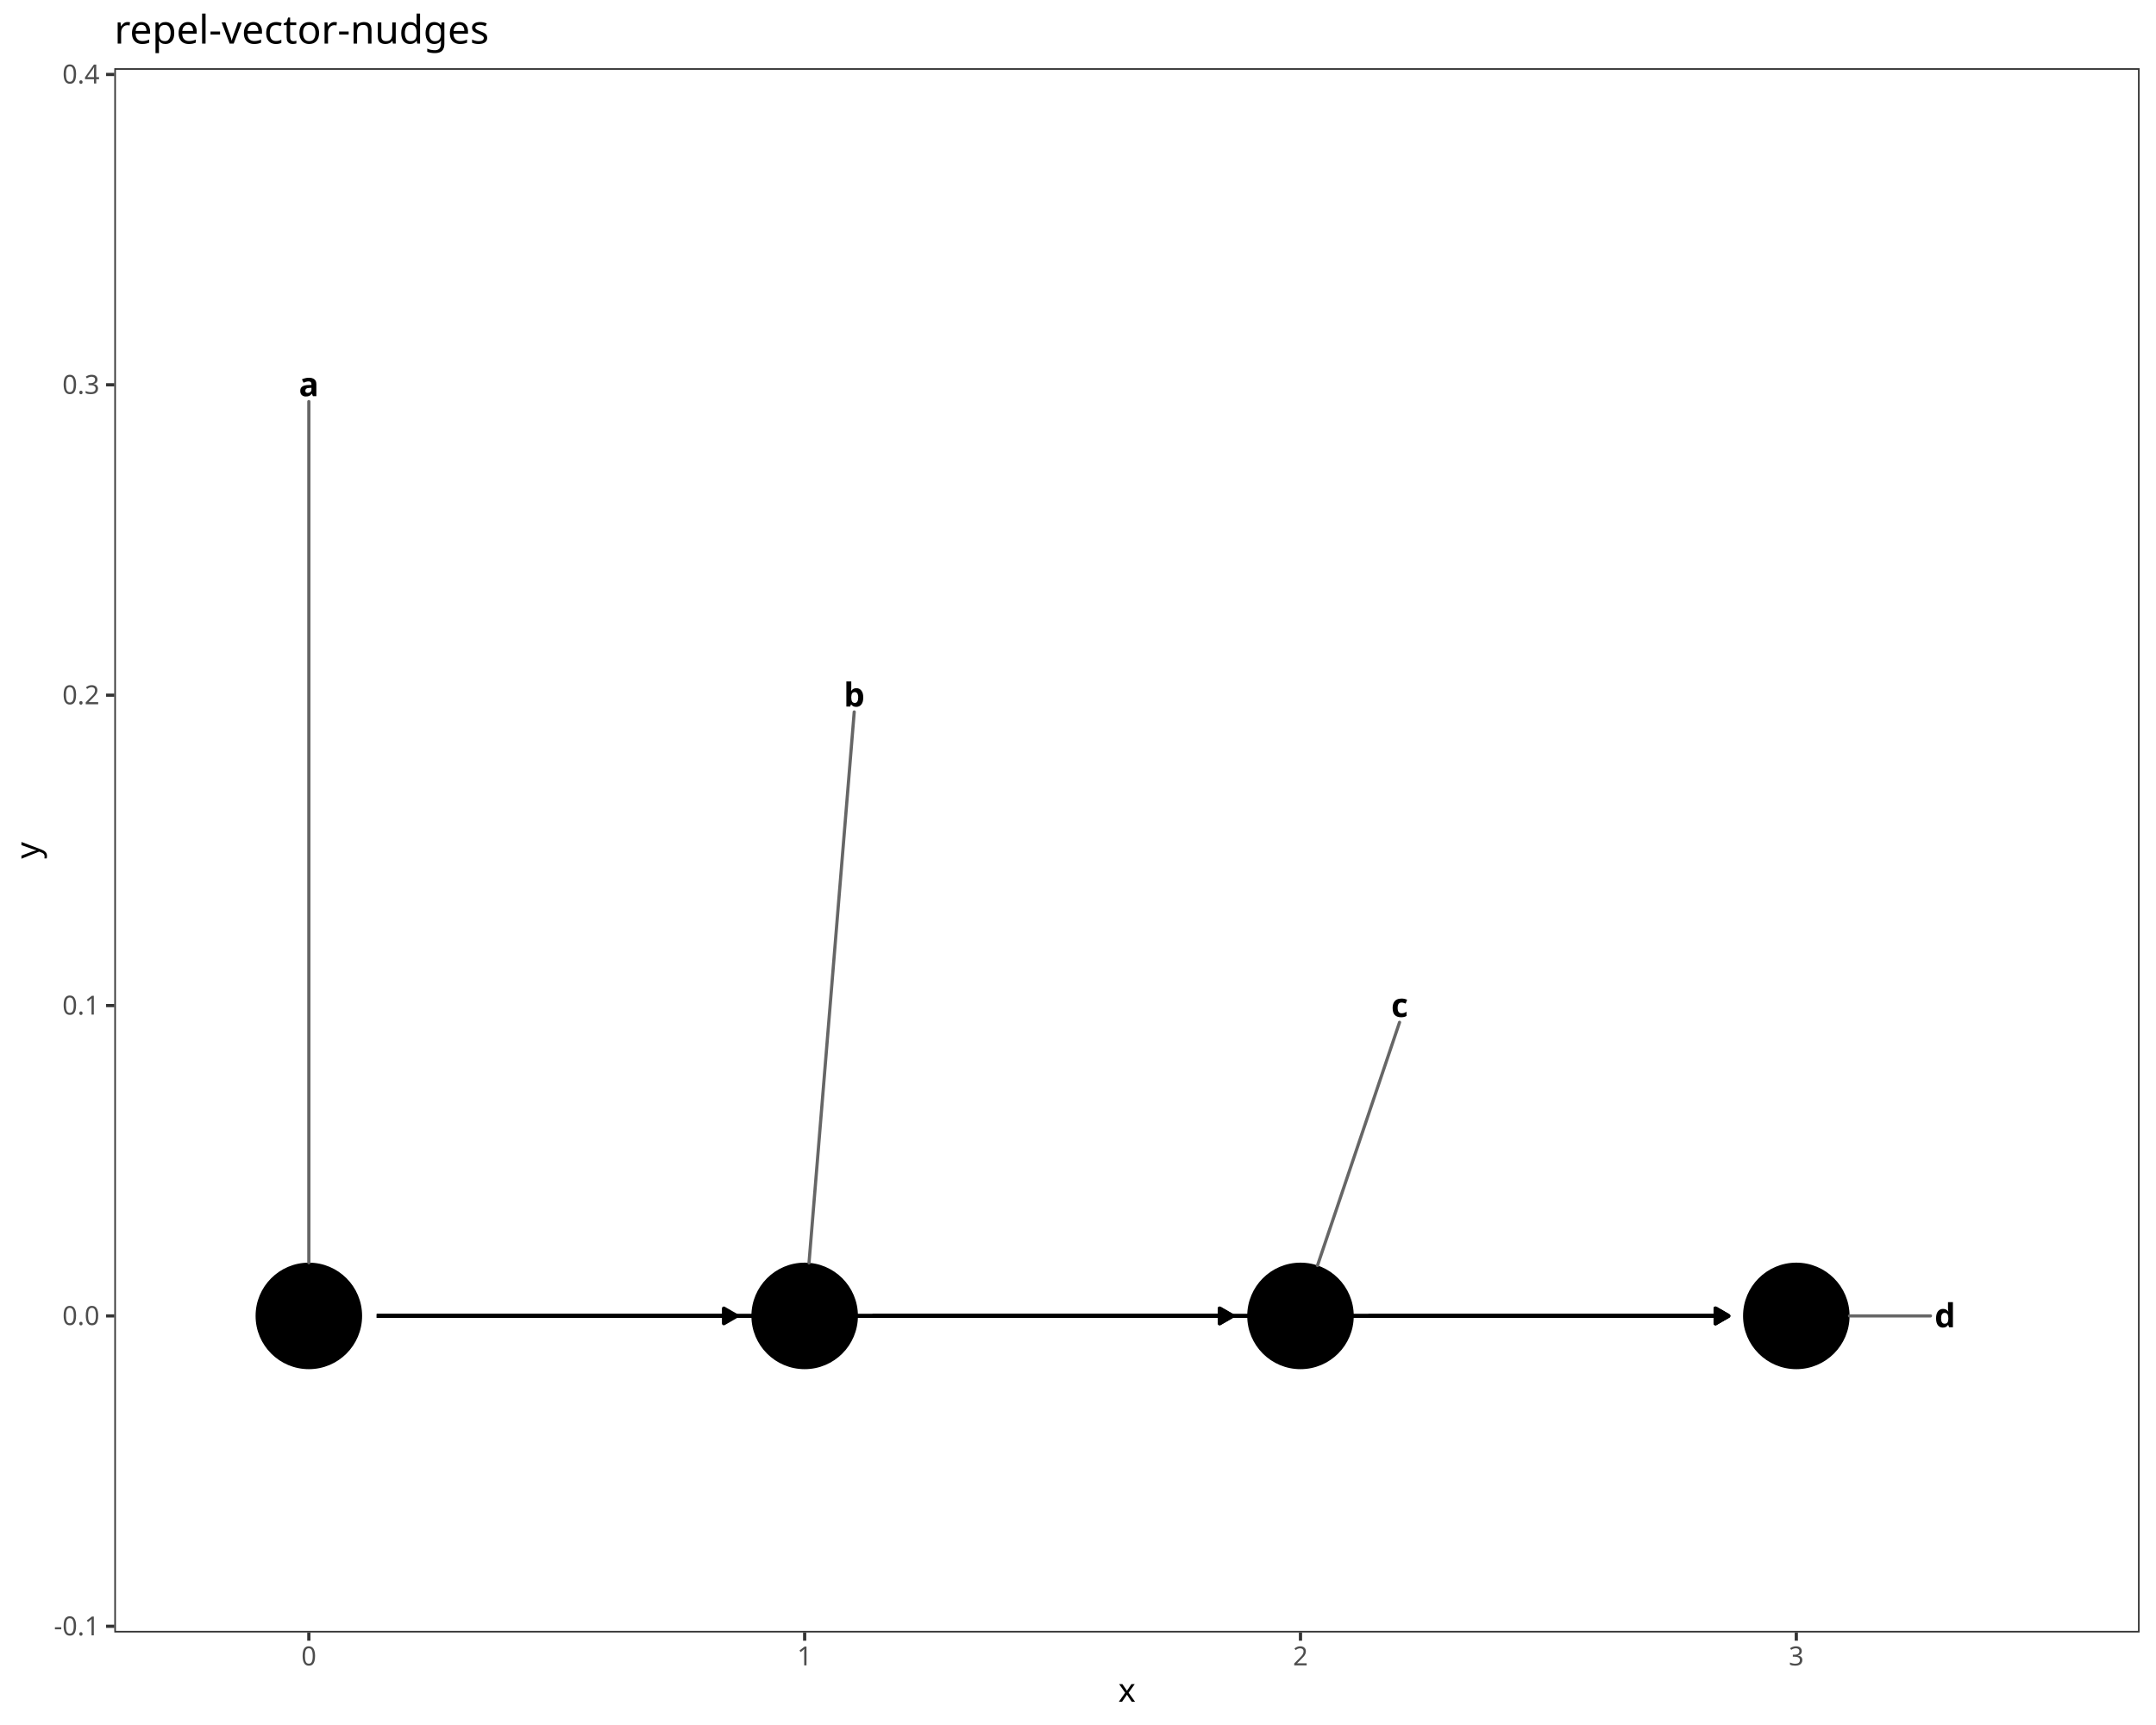
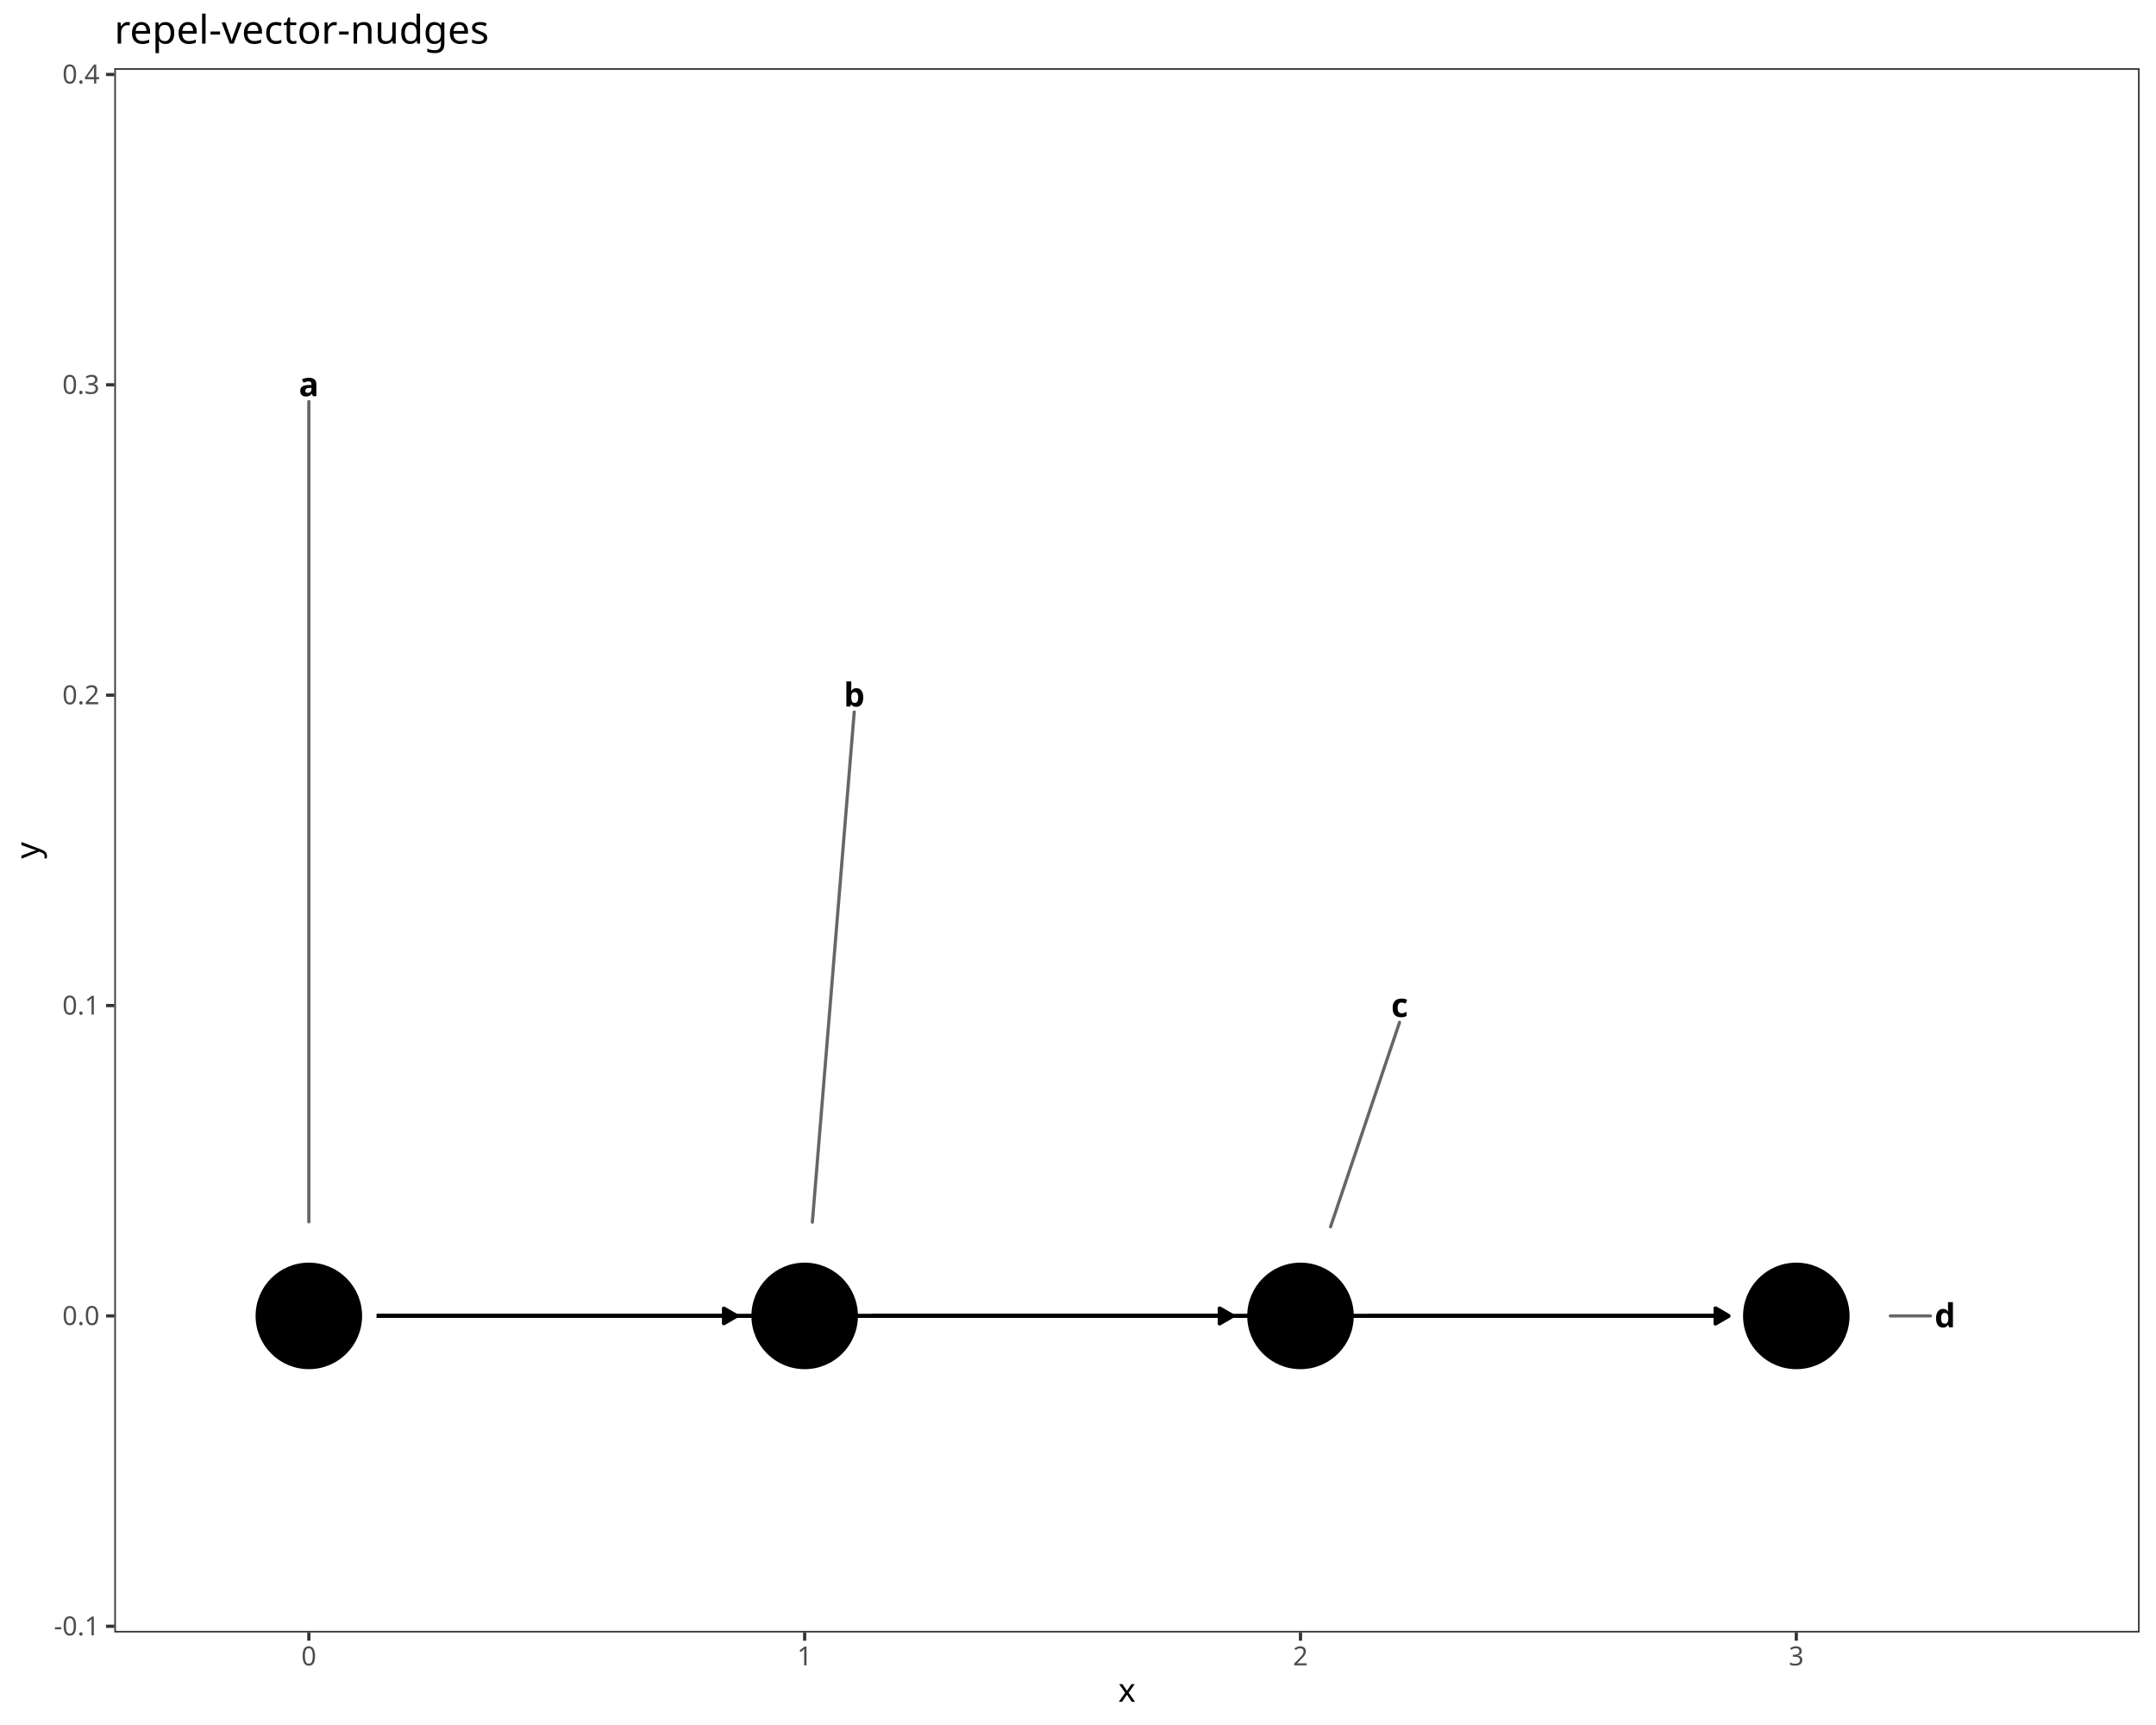
<svg xmlns="http://www.w3.org/2000/svg" class="svglite" data-engine-version="2.0" width="720.00pt" height="576.00pt" viewBox="0 0 720.00 576.00">
  <defs>
    <style type="text/css">
    .svglite line, .svglite polyline, .svglite polygon, .svglite path, .svglite rect, .svglite circle {
      fill: none;
      stroke: #000000;
      stroke-linecap: round;
      stroke-linejoin: round;
      stroke-miterlimit: 10.00;
    }
  </style>
  </defs>
  <rect width="100%" height="100%" style="stroke: none; fill: #FFFFFF;" />
  <defs>
    <clipPath id="cpMC4wMHw3MjAuMDB8MC4wMHw1NzYuMDA=">
      <rect x="0.00" y="0.00" width="720.00" height="576.00" />
    </clipPath>
  </defs>
  <g clip-path="url(#cpMC4wMHw3MjAuMDB8MC4wMHw1NzYuMDA=)">
    <rect x="0.00" y="0.00" width="720.00" height="576.00" style="stroke-width: 1.07; stroke: #FFFFFF; fill: #FFFFFF;" />
  </g>
  <defs>
    <clipPath id="cpMzguMTd8NzE0LjUyfDIyLjc4fDU0NS4xMQ==">
      <rect x="38.17" y="22.78" width="676.35" height="522.33" />
    </clipPath>
  </defs>
  <g clip-path="url(#cpMzguMTd8NzE0LjUyfDIyLjc4fDU0NS4xMQ==)">
    <rect x="38.17" y="22.78" width="676.35" height="522.33" style="stroke-width: 1.07; stroke: none; fill: #FFFFFF;" />
    <polyline points="125.81,439.40 126.55,439.40 128.22,439.40 129.90,439.40 131.57,439.40 133.24,439.40 134.91,439.40 136.59,439.40 138.26,439.40 139.93,439.40 141.60,439.40 143.28,439.40 144.95,439.40 146.62,439.40 148.29,439.40 149.97,439.40 151.64,439.40 153.31,439.40 154.98,439.40 156.66,439.40 158.33,439.40 160.00,439.40 161.67,439.40 163.35,439.40 165.02,439.40 166.69,439.40 168.36,439.40 170.04,439.40 171.71,439.40 173.38,439.40 175.05,439.40 176.73,439.40 178.40,439.40 180.07,439.40 181.74,439.40 183.42,439.40 185.09,439.40 186.76,439.40 188.43,439.40 190.11,439.40 191.78,439.40 193.45,439.40 195.12,439.40 196.80,439.40 198.47,439.40 200.14,439.40 201.82,439.40 203.49,439.40 205.16,439.40 206.83,439.40 208.51,439.40 210.18,439.40 211.85,439.40 213.52,439.40 215.20,439.40 216.87,439.40 218.54,439.40 220.21,439.40 221.89,439.40 223.56,439.40 225.23,439.40 226.90,439.40 228.58,439.40 230.25,439.40 231.92,439.40 233.59,439.40 235.27,439.40 236.94,439.40 238.61,439.40 240.28,439.40 241.96,439.40 243.63,439.40 245.30,439.40 246.04,439.40 " style="stroke-width: 1.28; stroke-linecap: butt;" />
    <polygon points="241.73,441.89 246.04,439.40 241.73,436.91 " style="stroke-width: 1.28; stroke-linecap: butt; fill: #000000;" />
    <polyline points="125.81,439.40 126.55,439.40 129.90,439.40 133.24,439.40 136.59,439.40 139.93,439.40 143.28,439.40 146.62,439.40 149.97,439.40 153.31,439.40 156.66,439.40 160.00,439.40 163.35,439.40 166.69,439.40 170.04,439.40 173.38,439.40 176.73,439.40 180.07,439.40 183.42,439.40 186.76,439.40 190.11,439.40 193.45,439.40 196.80,439.40 200.14,439.40 203.49,439.40 206.83,439.40 210.18,439.40 213.52,439.40 216.87,439.40 220.21,439.40 223.56,439.40 226.90,439.40 230.25,439.40 233.59,439.40 236.94,439.40 240.28,439.40 243.63,439.40 246.97,439.40 250.32,439.40 253.66,439.40 257.01,439.40 260.35,439.40 263.70,439.40 267.04,439.40 270.39,439.40 273.73,439.40 277.08,439.40 280.42,439.40 283.77,439.40 287.11,439.40 290.46,439.40 293.80,439.40 297.15,439.40 300.49,439.40 303.84,439.40 307.19,439.40 310.53,439.40 313.88,439.40 317.22,439.40 320.57,439.40 323.91,439.40 327.26,439.40 330.60,439.40 333.95,439.40 337.29,439.40 340.64,439.40 343.98,439.40 347.33,439.40 350.67,439.40 354.02,439.40 357.36,439.40 360.71,439.40 364.05,439.40 367.40,439.40 370.74,439.40 374.09,439.40 377.43,439.40 380.78,439.40 384.12,439.40 387.47,439.40 390.81,439.40 394.16,439.40 397.50,439.40 400.85,439.40 404.19,439.40 407.54,439.40 410.88,439.40 411.62,439.40 " style="stroke-width: 1.28; stroke-linecap: butt;" />
    <polygon points="407.31,441.89 411.62,439.40 407.31,436.91 " style="stroke-width: 1.28; stroke-linecap: butt; fill: #000000;" />
    <polyline points="125.81,439.40 128.22,439.40 133.24,439.40 138.26,439.40 143.28,439.40 148.29,439.40 153.31,439.40 158.33,439.40 163.35,439.40 168.36,439.40 173.38,439.40 178.40,439.40 183.42,439.40 188.43,439.40 193.45,439.40 198.47,439.40 203.49,439.40 208.51,439.40 213.52,439.40 218.54,439.40 223.56,439.40 228.58,439.40 233.59,439.40 238.61,439.40 243.63,439.40 248.65,439.40 253.66,439.40 258.68,439.40 263.70,439.40 268.72,439.40 273.73,439.40 278.75,439.40 283.77,439.40 288.79,439.40 293.80,439.40 298.82,439.40 303.84,439.40 308.86,439.40 313.88,439.40 318.89,439.40 323.91,439.40 328.93,439.40 333.95,439.40 338.96,439.40 343.98,439.40 349.00,439.40 354.02,439.40 359.03,439.40 364.05,439.40 369.07,439.40 374.09,439.40 379.10,439.40 384.12,439.40 389.14,439.40 394.16,439.40 399.17,439.40 404.19,439.40 409.21,439.40 414.23,439.40 419.25,439.40 424.26,439.40 429.28,439.40 434.30,439.40 439.32,439.40 444.33,439.40 449.35,439.40 454.37,439.40 459.39,439.40 464.40,439.40 469.42,439.40 474.44,439.40 479.46,439.40 484.47,439.40 489.49,439.40 494.51,439.40 499.53,439.40 504.54,439.40 509.56,439.40 514.58,439.40 519.60,439.40 524.62,439.40 529.63,439.40 534.65,439.40 539.67,439.40 544.69,439.40 549.70,439.40 554.72,439.40 559.74,439.40 564.76,439.40 569.77,439.40 574.79,439.40 577.20,439.40 " style="stroke-width: 1.28; stroke-linecap: butt;" />
    <polygon points="572.89,441.89 577.20,439.40 572.89,436.91 " style="stroke-width: 1.28; stroke-linecap: butt; fill: #000000;" />
    <polyline points="291.39,439.40 292.13,439.40 293.80,439.40 295.48,439.40 297.15,439.40 298.82,439.40 300.49,439.40 302.17,439.40 303.84,439.40 305.51,439.40 307.19,439.40 308.86,439.40 310.53,439.40 312.20,439.40 313.88,439.40 315.55,439.40 317.22,439.40 318.89,439.40 320.57,439.40 322.24,439.40 323.91,439.40 325.58,439.40 327.26,439.40 328.93,439.40 330.60,439.40 332.27,439.40 333.95,439.40 335.62,439.40 337.29,439.40 338.96,439.40 340.64,439.40 342.31,439.40 343.98,439.40 345.65,439.40 347.33,439.40 349.00,439.40 350.67,439.40 352.34,439.40 354.02,439.40 355.69,439.40 357.36,439.40 359.03,439.40 360.71,439.40 362.38,439.40 364.05,439.40 365.72,439.40 367.40,439.40 369.07,439.40 370.74,439.40 372.41,439.40 374.09,439.40 375.76,439.40 377.43,439.40 379.10,439.40 380.78,439.40 382.45,439.40 384.12,439.40 385.79,439.40 387.47,439.40 389.14,439.40 390.81,439.40 392.48,439.40 394.16,439.40 395.83,439.40 397.50,439.40 399.17,439.40 400.85,439.40 402.52,439.40 404.19,439.40 405.86,439.40 407.54,439.40 409.21,439.40 410.88,439.40 411.62,439.40 " style="stroke-width: 1.28; stroke-linecap: butt;" />
    <polygon points="407.31,441.89 411.62,439.40 407.31,436.91 " style="stroke-width: 1.28; stroke-linecap: butt; fill: #000000;" />
    <polyline points="291.39,439.40 292.13,439.40 295.48,439.40 298.82,439.40 302.17,439.40 305.51,439.40 308.86,439.40 312.20,439.40 315.55,439.40 318.89,439.40 322.24,439.40 325.58,439.40 328.93,439.40 332.27,439.40 335.62,439.40 338.96,439.40 342.31,439.40 345.65,439.40 349.00,439.40 352.34,439.40 355.69,439.40 359.03,439.40 362.38,439.40 365.72,439.40 369.07,439.40 372.41,439.40 375.76,439.40 379.10,439.40 382.45,439.40 385.79,439.40 389.14,439.40 392.48,439.40 395.83,439.40 399.17,439.40 402.52,439.40 405.86,439.40 409.21,439.40 412.56,439.40 415.90,439.40 419.25,439.40 422.59,439.40 425.94,439.40 429.28,439.40 432.63,439.40 435.97,439.40 439.32,439.40 442.66,439.40 446.01,439.40 449.35,439.40 452.70,439.40 456.04,439.40 459.39,439.40 462.73,439.40 466.08,439.40 469.42,439.40 472.77,439.40 476.11,439.40 479.46,439.40 482.80,439.40 486.15,439.40 489.49,439.40 492.84,439.40 496.18,439.40 499.53,439.40 502.87,439.40 506.22,439.40 509.56,439.40 512.91,439.40 516.25,439.40 519.60,439.40 522.94,439.40 526.29,439.40 529.63,439.40 532.98,439.40 536.32,439.40 539.67,439.40 543.01,439.40 546.36,439.40 549.70,439.40 553.05,439.40 556.39,439.40 559.74,439.40 563.08,439.40 566.43,439.40 569.77,439.40 573.12,439.40 576.46,439.40 577.20,439.40 " style="stroke-width: 1.28; stroke-linecap: butt;" />
    <polygon points="572.89,441.89 577.20,439.40 572.89,436.91 " style="stroke-width: 1.28; stroke-linecap: butt; fill: #000000;" />
    <polyline points="456.98,439.40 457.71,439.40 459.39,439.40 461.06,439.40 462.73,439.40 464.40,439.40 466.08,439.40 467.75,439.40 469.42,439.40 471.09,439.40 472.77,439.40 474.44,439.40 476.11,439.40 477.78,439.40 479.46,439.40 481.13,439.40 482.80,439.40 484.47,439.40 486.15,439.40 487.82,439.40 489.49,439.40 491.16,439.40 492.84,439.40 494.51,439.40 496.18,439.40 497.85,439.40 499.53,439.40 501.20,439.40 502.87,439.40 504.54,439.40 506.22,439.40 507.89,439.40 509.56,439.40 511.23,439.40 512.91,439.40 514.58,439.40 516.25,439.40 517.93,439.40 519.60,439.40 521.27,439.40 522.94,439.40 524.62,439.40 526.29,439.40 527.96,439.40 529.63,439.40 531.31,439.40 532.98,439.40 534.65,439.40 536.32,439.40 538.00,439.40 539.67,439.40 541.34,439.40 543.01,439.40 544.69,439.40 546.36,439.40 548.03,439.40 549.70,439.40 551.38,439.40 553.05,439.40 554.72,439.40 556.39,439.40 558.07,439.40 559.74,439.40 561.41,439.40 563.08,439.40 564.76,439.40 566.43,439.40 568.10,439.40 569.77,439.40 571.45,439.40 573.12,439.40 574.79,439.40 576.46,439.40 577.20,439.40 " style="stroke-width: 1.28; stroke-linecap: butt;" />
    <polygon points="572.89,441.89 577.20,439.40 572.89,436.91 " style="stroke-width: 1.28; stroke-linecap: butt; fill: #000000;" />
    <circle cx="103.14" cy="439.40" r="17.43" style="stroke-width: 0.71; fill: #000000;" />
    <circle cx="268.72" cy="439.40" r="17.43" style="stroke-width: 0.71; fill: #000000;" />
    <circle cx="434.30" cy="439.40" r="17.43" style="stroke-width: 0.71; fill: #000000;" />
    <circle cx="599.88" cy="439.40" r="17.43" style="stroke-width: 0.71; fill: #000000;" />
-     <line x1="103.14" y1="134.09" x2="103.14" y2="421.63" style="stroke-width: 1.07; stroke: #666666;" />
-     <line x1="285.27" y1="237.73" x2="270.17" y2="421.69" style="stroke-width: 1.07; stroke: #666666;" />
-     <line x1="467.38" y1="341.37" x2="439.98" y2="422.56" style="stroke-width: 1.07; stroke: #666666;" />
-     <line x1="644.68" y1="439.40" x2="617.65" y2="439.40" style="stroke-width: 1.07; stroke: #666666;" />
+     <line x1="103.14" y1="134.09" x2="103.14" y2="408.00" style="stroke-width: 1.07; stroke: #666666;" />
+     <line x1="285.27" y1="237.73" x2="271.29" y2="408.10" style="stroke-width: 1.07; stroke: #666666;" />
+     <line x1="467.38" y1="341.37" x2="444.34" y2="409.64" style="stroke-width: 1.07; stroke: #666666;" />
+     <line x1="644.68" y1="439.40" x2="631.29" y2="439.40" style="stroke-width: 1.07; stroke: #666666;" />
    <text x="103.14" y="132.29" text-anchor="middle" style="font-size: 11.04px; font-weight: bold; font-family: sans;" textLength="6.14px" lengthAdjust="spacingAndGlyphs">a</text>
    <text x="285.28" y="235.93" text-anchor="middle" style="font-size: 11.04px; font-weight: bold; font-family: sans;" textLength="6.14px" lengthAdjust="spacingAndGlyphs">b</text>
    <text x="467.41" y="339.57" text-anchor="middle" style="font-size: 11.04px; font-weight: bold; font-family: sans;" textLength="5.52px" lengthAdjust="spacingAndGlyphs">c</text>
    <text x="649.55" y="443.20" text-anchor="middle" style="font-size: 11.04px; font-weight: bold; font-family: sans;" textLength="6.14px" lengthAdjust="spacingAndGlyphs">d</text>
    <rect x="38.17" y="22.78" width="676.35" height="522.33" style="stroke-width: 1.07; stroke: #333333;" />
  </g>
  <g clip-path="url(#cpMC4wMHw3MjAuMDB8MC4wMHw1NzYuMDA=)">
    <text x="33.24" y="546.07" text-anchor="end" style="font-size: 8.80px; fill: #4D4D4D; font-family: sans;" textLength="15.16px" lengthAdjust="spacingAndGlyphs">-0.1</text>
    <text x="33.24" y="442.43" text-anchor="end" style="font-size: 8.80px; fill: #4D4D4D; font-family: sans;" textLength="12.23px" lengthAdjust="spacingAndGlyphs">0.0</text>
    <text x="33.24" y="338.79" text-anchor="end" style="font-size: 8.80px; fill: #4D4D4D; font-family: sans;" textLength="12.23px" lengthAdjust="spacingAndGlyphs">0.1</text>
    <text x="33.24" y="235.16" text-anchor="end" style="font-size: 8.80px; fill: #4D4D4D; font-family: sans;" textLength="12.23px" lengthAdjust="spacingAndGlyphs">0.2</text>
    <text x="33.24" y="131.52" text-anchor="end" style="font-size: 8.80px; fill: #4D4D4D; font-family: sans;" textLength="12.23px" lengthAdjust="spacingAndGlyphs">0.3</text>
    <text x="33.24" y="27.88" text-anchor="end" style="font-size: 8.80px; fill: #4D4D4D; font-family: sans;" textLength="12.23px" lengthAdjust="spacingAndGlyphs">0.4</text>
    <polyline points="35.43,543.04 38.17,543.04 " style="stroke-width: 1.07; stroke: #333333; stroke-linecap: butt;" />
    <polyline points="35.43,439.40 38.17,439.40 " style="stroke-width: 1.07; stroke: #333333; stroke-linecap: butt;" />
    <polyline points="35.43,335.77 38.17,335.77 " style="stroke-width: 1.07; stroke: #333333; stroke-linecap: butt;" />
    <polyline points="35.43,232.13 38.17,232.13 " style="stroke-width: 1.07; stroke: #333333; stroke-linecap: butt;" />
    <polyline points="35.43,128.49 38.17,128.49 " style="stroke-width: 1.07; stroke: #333333; stroke-linecap: butt;" />
    <polyline points="35.43,24.86 38.17,24.86 " style="stroke-width: 1.07; stroke: #333333; stroke-linecap: butt;" />
    <polyline points="103.14,547.85 103.14,545.11 " style="stroke-width: 1.07; stroke: #333333; stroke-linecap: butt;" />
    <polyline points="268.72,547.85 268.72,545.11 " style="stroke-width: 1.07; stroke: #333333; stroke-linecap: butt;" />
    <polyline points="434.30,547.85 434.30,545.11 " style="stroke-width: 1.07; stroke: #333333; stroke-linecap: butt;" />
    <polyline points="599.88,547.85 599.88,545.11 " style="stroke-width: 1.07; stroke: #333333; stroke-linecap: butt;" />
    <text x="103.14" y="556.10" text-anchor="middle" style="font-size: 8.80px; fill: #4D4D4D; font-family: sans;" textLength="4.89px" lengthAdjust="spacingAndGlyphs">0</text>
    <text x="268.72" y="556.10" text-anchor="middle" style="font-size: 8.80px; fill: #4D4D4D; font-family: sans;" textLength="4.89px" lengthAdjust="spacingAndGlyphs">1</text>
    <text x="434.30" y="556.10" text-anchor="middle" style="font-size: 8.80px; fill: #4D4D4D; font-family: sans;" textLength="4.89px" lengthAdjust="spacingAndGlyphs">2</text>
    <text x="599.88" y="556.10" text-anchor="middle" style="font-size: 8.80px; fill: #4D4D4D; font-family: sans;" textLength="4.89px" lengthAdjust="spacingAndGlyphs">3</text>
    <text x="376.34" y="568.24" text-anchor="middle" style="font-size: 11.00px; font-family: sans;" textLength="5.50px" lengthAdjust="spacingAndGlyphs">x</text>
    <text transform="translate(13.05,283.95) rotate(-90)" text-anchor="middle" style="font-size: 11.00px; font-family: sans;" textLength="5.50px" lengthAdjust="spacingAndGlyphs">y</text>
    <text x="38.17" y="14.56" style="font-size: 13.20px; font-family: sans;" textLength="117.41px" lengthAdjust="spacingAndGlyphs">repel-vector-nudges</text>
  </g>
</svg>
